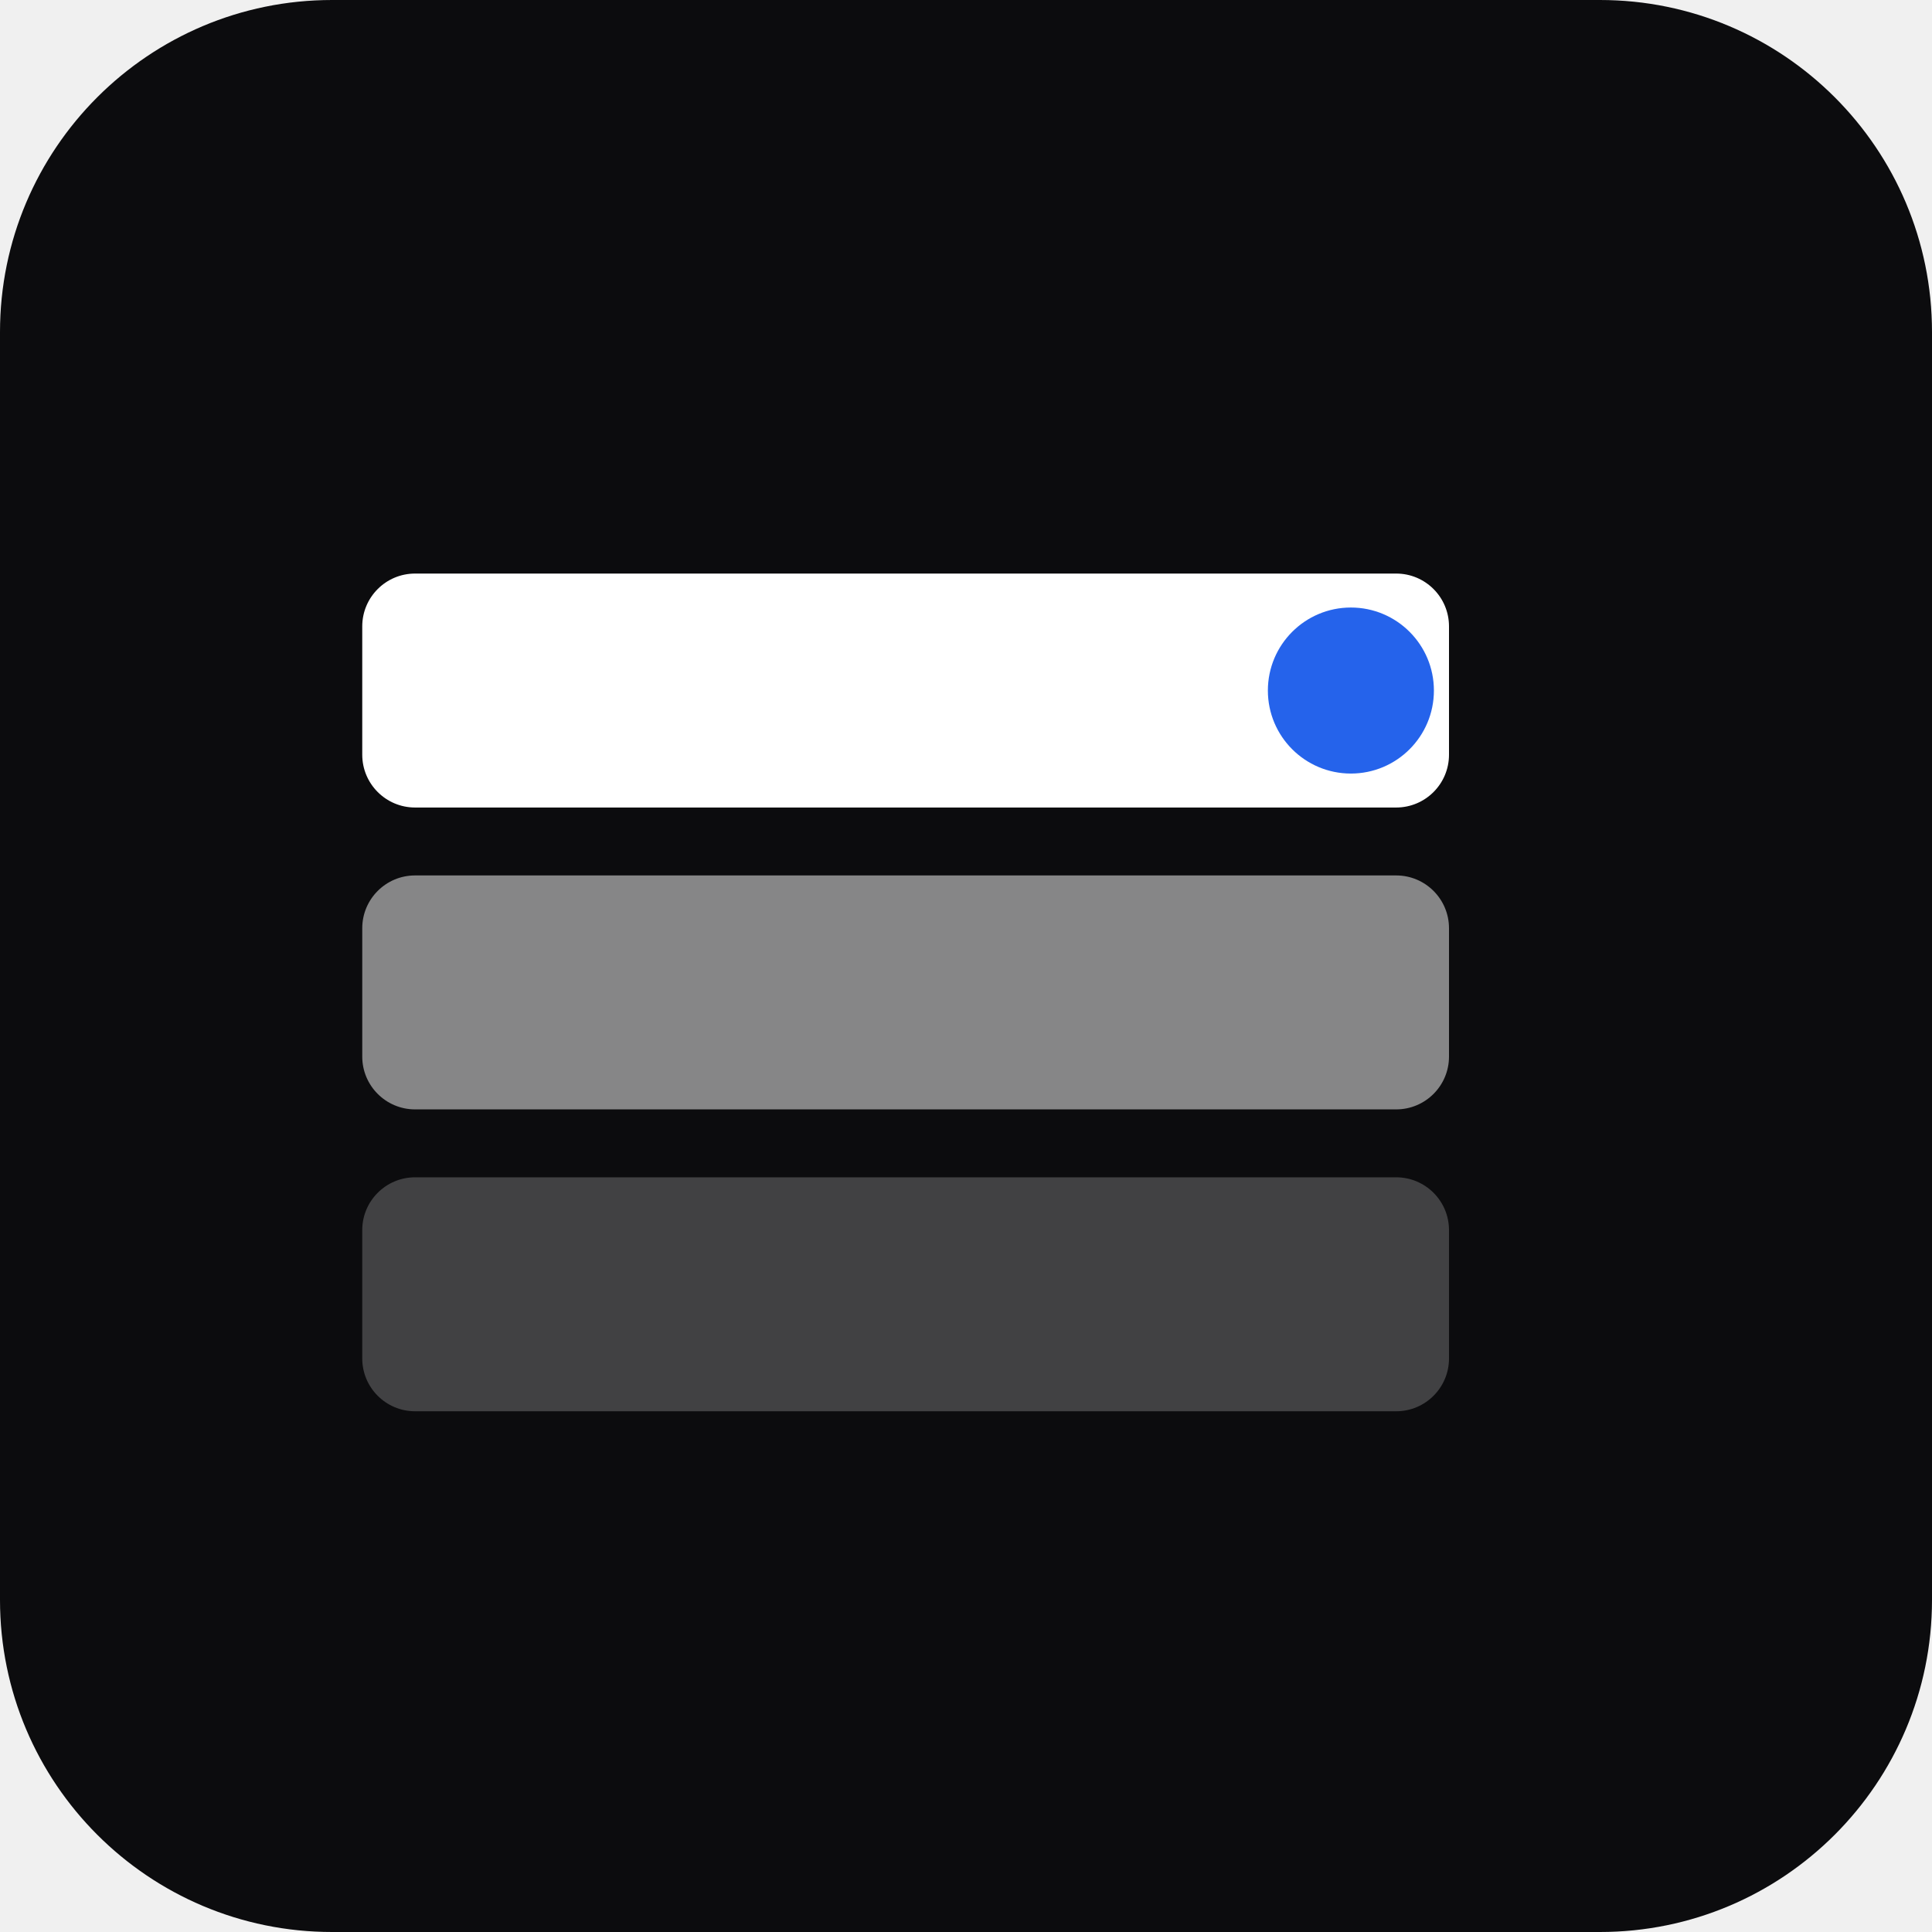
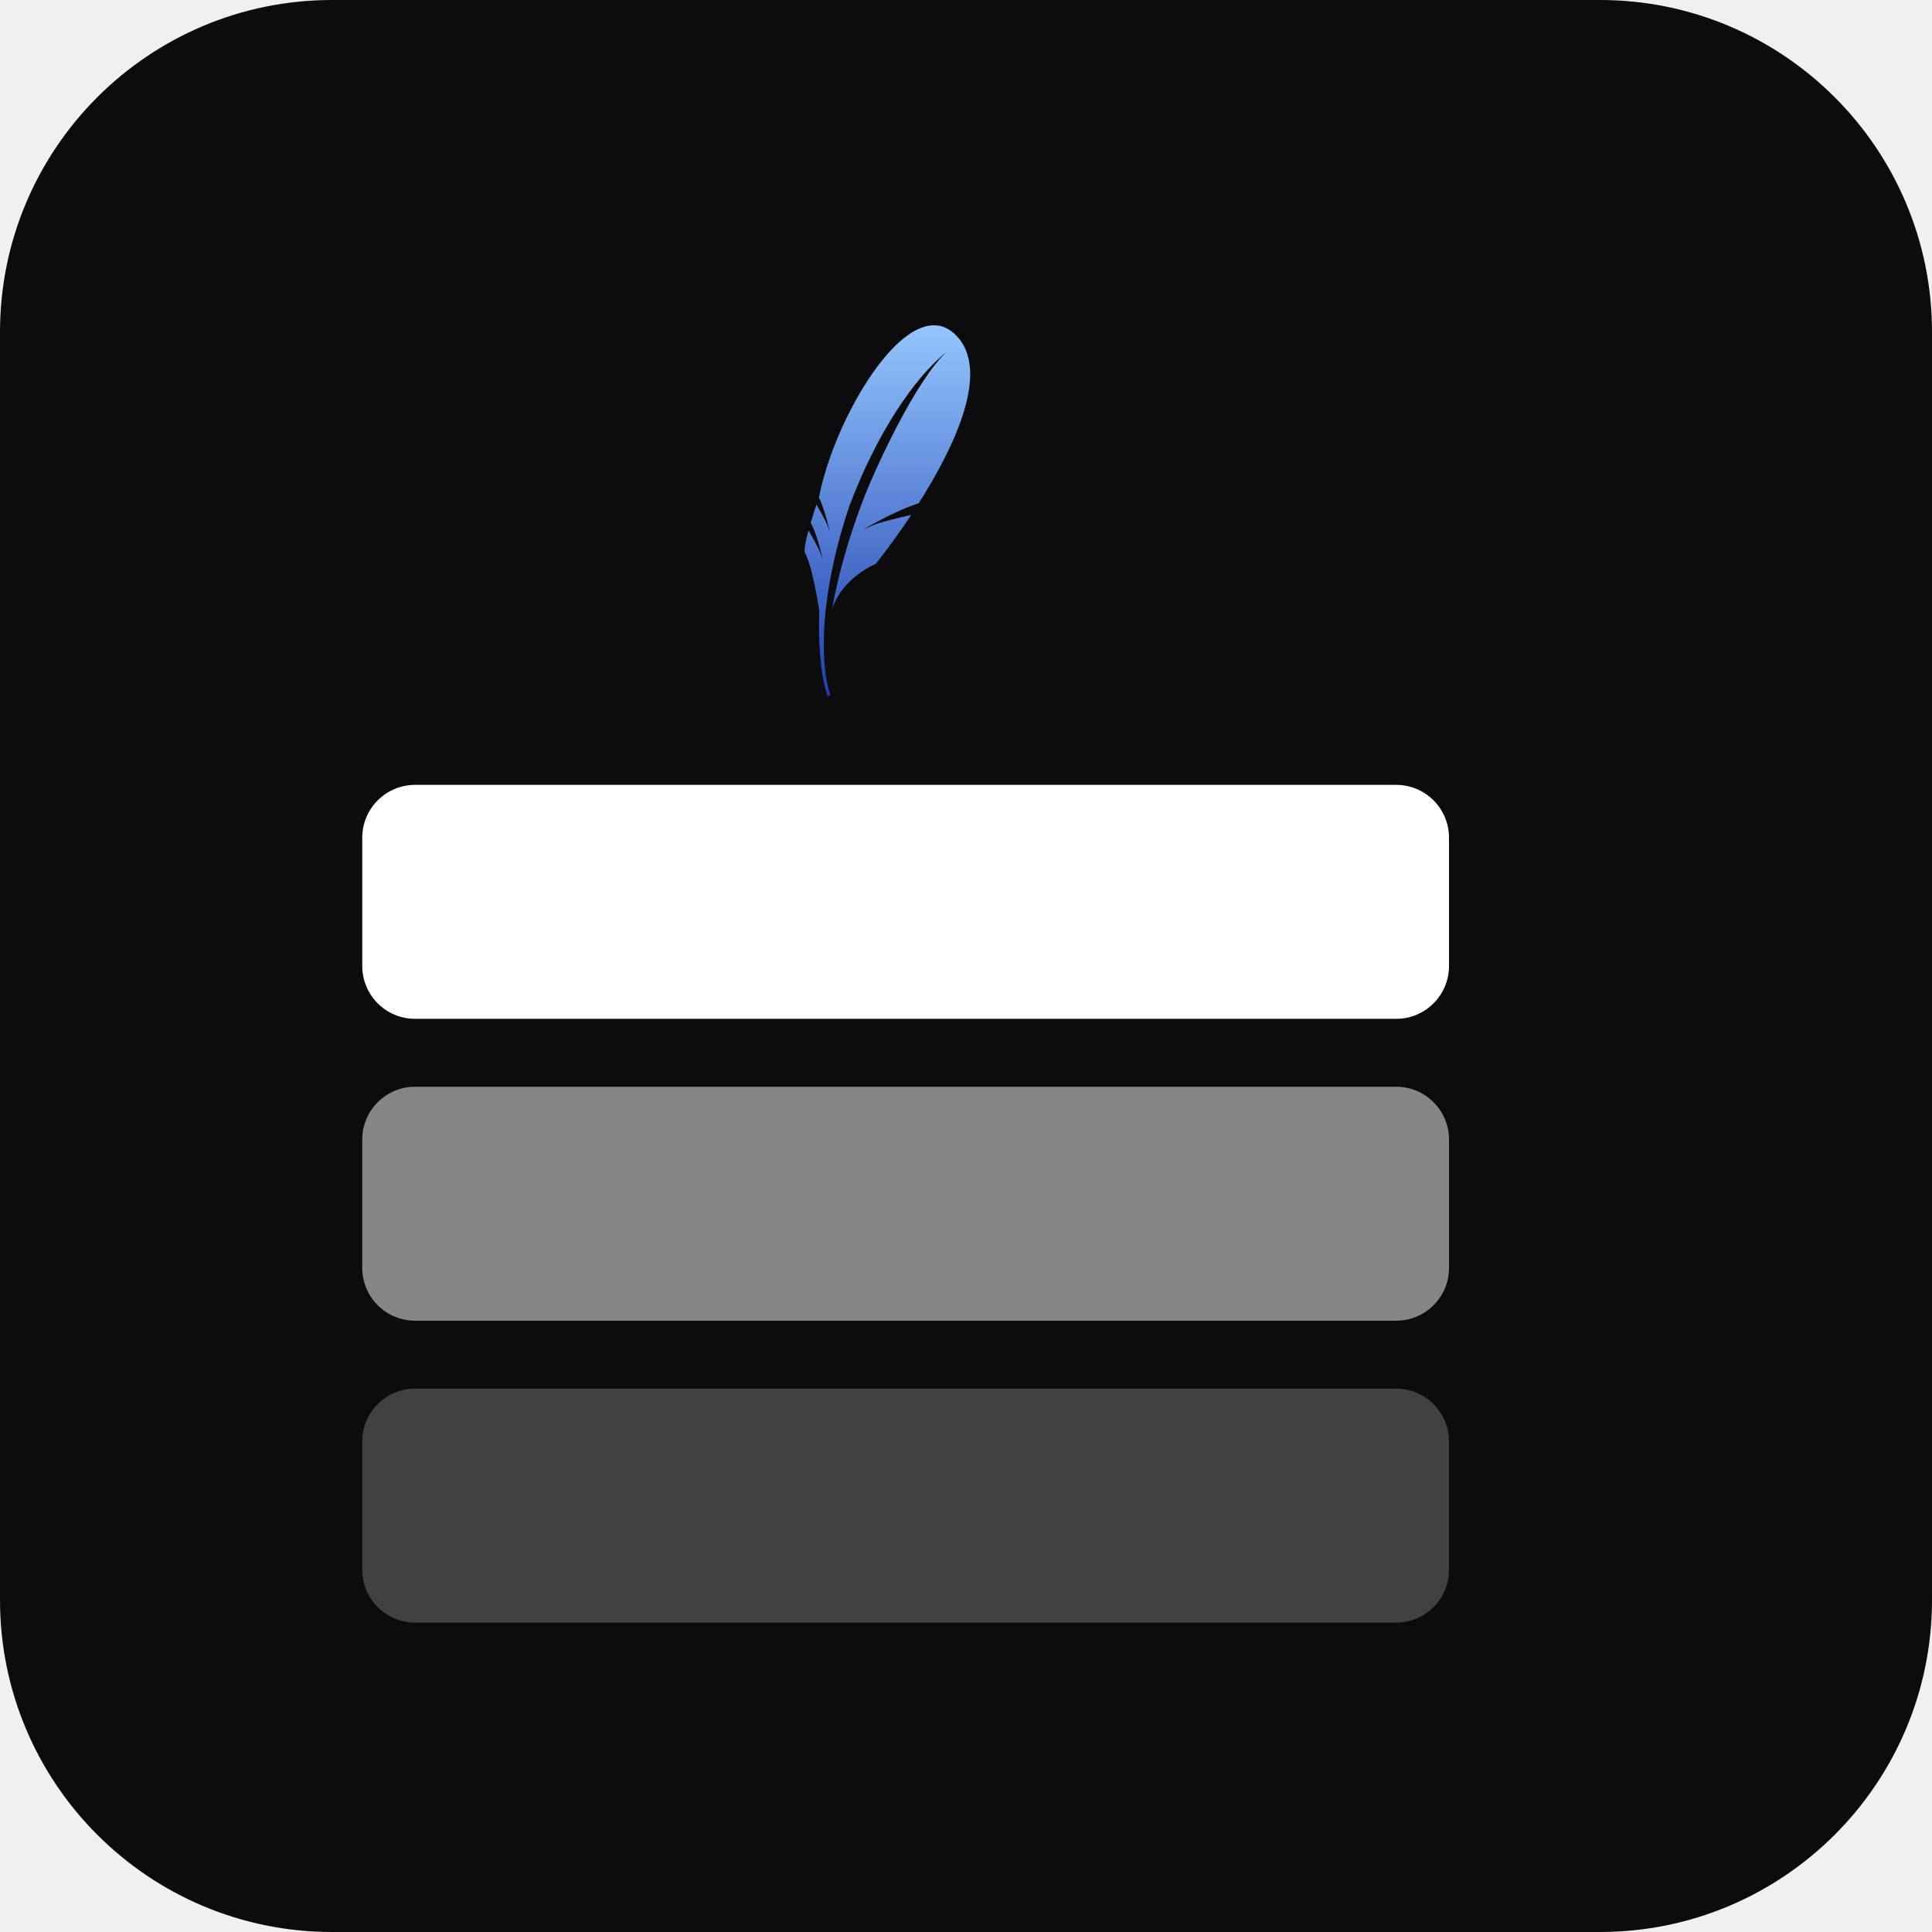
<svg xmlns="http://www.w3.org/2000/svg" viewBox="0 0 512 512" fill="none">
+   <defs>
+     <linearGradient id="featherGrad" x1="0" y1="0" x2="0" y2="1">
+       <stop offset="0%" stop-color="#93c5fd" />
+       <stop offset="100%" stop-color="#1e40af" />
+     </linearGradient>
+   </defs>
  <rect width="512" height="512" rx="88" fill="#0c0c0e" />
-   <rect x="96" y="152" width="288" height="62" rx="14" fill="white" />
-   <rect x="96" y="232" width="288" height="62" rx="14" fill="white" fill-opacity="0.5" />
-   <rect x="96" y="312" width="288" height="62" rx="14" fill="white" fill-opacity="0.22" />
-   <circle cx="358" cy="183" r="22" fill="#2563eb" />
+   <g transform="translate(163, 80) scale(0.62)" fill="url(#featherGrad)">
+     <path d="m 144.841,13.445 c -6.815,-6.077 -15.066,-3.636 -23.21,3.591 -1.209,1.074 -2.415,2.265 -3.615,3.538 -13.931,14.779 -26.863,42.154 -30.88,63.06 1.565,3.174 2.788,7.224 3.592,10.318 0.206,0.794 0.393,1.539 0.541,2.172 0.354,1.5 0.544,2.473 0.544,2.473 0,0 -0.125,-0.473 -0.637,-1.959 -0.098,-0.285 -0.206,-0.596 -0.335,-0.963 -0.055,-0.151 -0.131,-0.335 -0.215,-0.531 -0.909,-2.112 -3.422,-6.571 -4.529,-8.512 -0.946,2.791 -1.782,5.402 -2.482,7.765 3.194,5.843 5.14,15.858 5.14,15.858 0,0 -0.169,-0.649 -0.971,-2.914 -0.713,-2.003 -4.261,-8.221 -5.102,-9.675 -1.438,5.309 -2.009,8.893 -1.494,9.765 1,1.691 1.953,4.608 2.79,7.835 1.89,7.269 3.204,16.117 3.204,16.117 0,0 0.043,0.586 0.114,1.489 -0.263,6.104 -0.105,12.433 0.367,18.153 0.626,7.572 1.805,14.077 3.308,17.558 l 1.02,-0.556 c -2.206,-6.859 -3.103,-15.848 -2.71,-26.214 0.594,-15.845 4.24,-34.954 10.977,-54.87 11.383,-30.065 27.175,-54.188 41.629,-65.707 -13.174,11.898 -31.004,50.409 -36.341,64.67 -5.976,15.97 -10.211,30.956 -12.764,45.315 4.404,-13.461 18.642,-19.247 18.642,-19.247 0,0 6.984,-8.613 15.145,-20.918 -4.889,1.115 -12.916,3.024 -15.605,4.154 -3.966,1.664 -5.035,2.231 -5.035,2.231 0,0 12.848,-7.824 23.87,-11.366 15.159,-23.875 31.674,-57.792 15.043,-72.629" />
+   </g>
+   <rect x="96" y="208" width="288" height="62" rx="14" fill="white" />
+   <rect x="96" y="288" width="288" height="62" rx="14" fill="white" fill-opacity="0.5" />
+   <rect x="96" y="368" width="288" height="62" rx="14" fill="white" fill-opacity="0.22" />
</svg>
